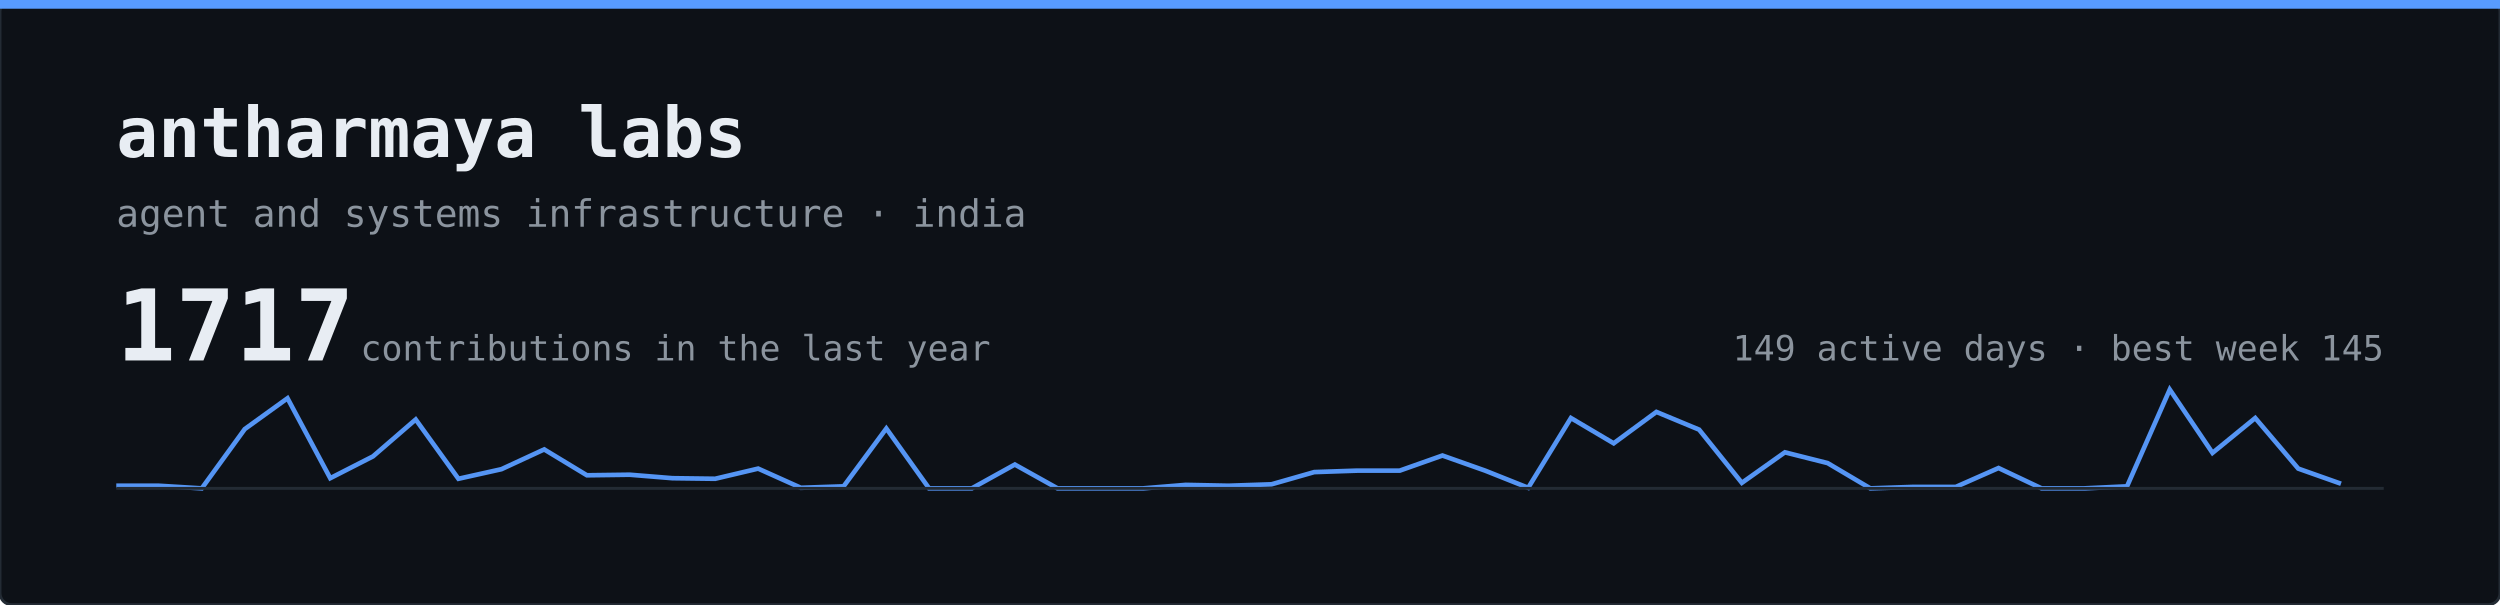
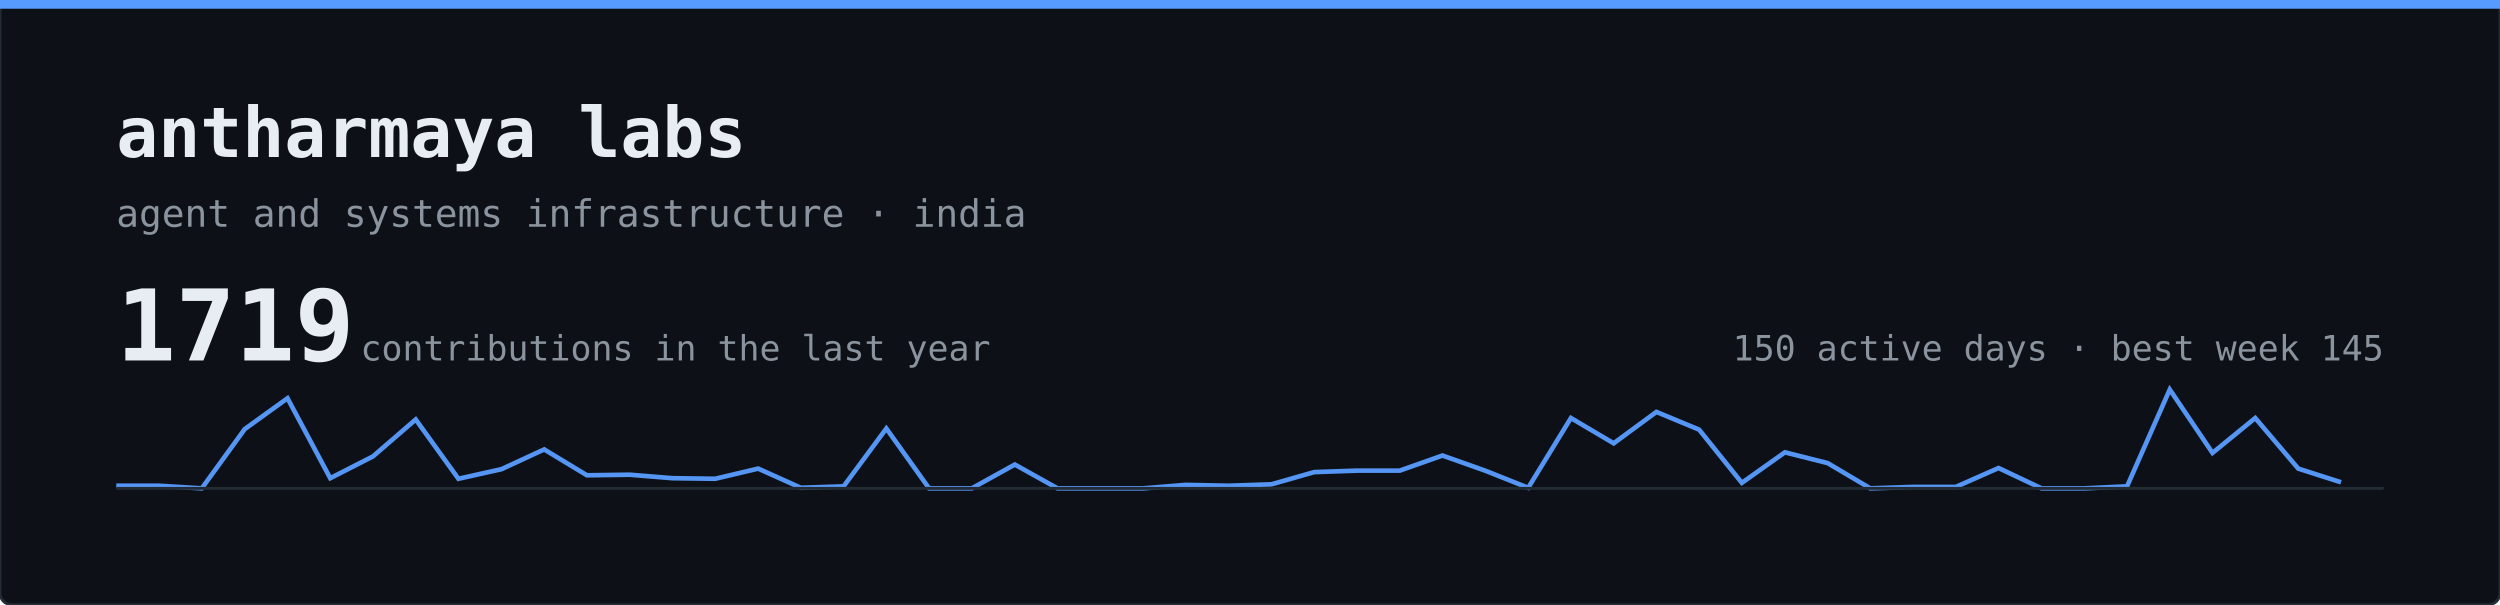
- <svg xmlns="http://www.w3.org/2000/svg" width="860" height="208" viewBox="0 0 860 208" role="img" aria-label="antharmaya labs. 1717 contributions in the last year.">
+ <svg xmlns="http://www.w3.org/2000/svg" width="860" height="208" viewBox="0 0 860 208" role="img" aria-label="antharmaya labs. 1719 contributions in the last year.">
  <rect width="860" height="208" rx="4" fill="#0d1117" stroke="#232b34" stroke-width="1" />
  <rect width="860" height="3" fill="#589bff" />
  <text x="40" y="54" font-family="ui-monospace,SFMono-Regular,'SF Mono','JetBrains Mono',Menlo,Consolas,'DejaVu Sans Mono',monospace" font-size="24" font-weight="700" fill="#e8edf3">antharmaya labs</text>
  <text x="40" y="78" font-family="ui-monospace,SFMono-Regular,'SF Mono','JetBrains Mono',Menlo,Consolas,'DejaVu Sans Mono',monospace" font-size="13" fill="#8b949e">agent and systems infrastructure · india</text>
-   <text x="40" y="124" font-family="ui-monospace,SFMono-Regular,'SF Mono','JetBrains Mono',Menlo,Consolas,'DejaVu Sans Mono',monospace" font-size="34" font-weight="700" fill="#e8edf3">1717</text>
+   <text x="40" y="124" font-family="ui-monospace,SFMono-Regular,'SF Mono','JetBrains Mono',Menlo,Consolas,'DejaVu Sans Mono',monospace" font-size="34" font-weight="700" fill="#e8edf3">1719</text>
  <text x="124" y="124" font-family="ui-monospace,SFMono-Regular,'SF Mono','JetBrains Mono',Menlo,Consolas,'DejaVu Sans Mono',monospace" font-size="12" fill="#8b949e">contributions in the last year</text>
-   <text x="820" y="124" font-family="ui-monospace,SFMono-Regular,'SF Mono','JetBrains Mono',Menlo,Consolas,'DejaVu Sans Mono',monospace" font-size="12" fill="#8b949e" text-anchor="end">149 active days  ·  best week 145</text>
-   <polyline points="40.0,167.1 54.7,167.1 69.4,168.0 84.2,147.6 98.9,137.0 113.6,164.5 128.3,157.0 143.0,144.3 157.7,164.7 172.5,161.4 187.2,154.6 201.9,163.5 216.6,163.3 231.3,164.5 246.0,164.7 260.8,161.2 275.5,167.8 290.2,167.3 304.9,147.4 319.6,168.0 334.3,168.0 349.1,159.8 363.8,168.0 378.5,168.0 393.2,168.0 407.9,166.8 422.6,167.1 437.4,166.6 452.1,162.4 466.8,161.9 481.5,161.9 496.2,156.7 510.9,161.9 525.7,167.8 540.4,143.8 555.1,152.5 569.8,141.7 584.5,147.8 599.2,166.1 614.0,155.6 628.7,159.3 643.4,168.0 658.1,167.5 672.8,167.5 687.5,161.0 702.3,168.0 717.0,168.0 731.7,167.3 746.4,134.0 761.1,155.8 775.8,143.8 790.6,161.2 805.3,166.4" fill="none" stroke="#589bff" stroke-width="1.6" opacity="0.95" />
+   <text x="820" y="124" font-family="ui-monospace,SFMono-Regular,'SF Mono','JetBrains Mono',Menlo,Consolas,'DejaVu Sans Mono',monospace" font-size="12" fill="#8b949e" text-anchor="end">150 active days  ·  best week 145</text>
+   <polyline points="40.0,167.1 54.7,167.1 69.4,168.0 84.2,147.6 98.9,137.0 113.6,164.5 128.3,157.0 143.0,144.3 157.7,164.7 172.5,161.4 187.2,154.6 201.9,163.5 216.6,163.3 231.3,164.5 246.0,164.7 260.8,161.2 275.5,167.8 290.2,167.3 304.9,147.4 319.6,168.0 334.3,168.0 349.1,159.8 363.8,168.0 378.5,168.0 393.2,168.0 407.9,166.8 422.6,167.1 437.4,166.6 452.1,162.4 466.8,161.9 481.5,161.9 496.2,156.7 510.9,161.9 525.7,167.8 540.4,143.8 555.1,152.5 569.8,141.7 584.5,147.8 599.2,166.1 614.0,155.6 628.7,159.3 643.4,168.0 658.1,167.5 672.8,167.5 687.5,161.0 702.3,168.0 717.0,168.0 731.7,167.3 746.4,134.0 761.1,155.8 775.8,143.8 790.6,161.2 805.3,165.9" fill="none" stroke="#589bff" stroke-width="1.6" opacity="0.95" />
  <line x1="40" y1="168" x2="820" y2="168" stroke="#232b34" stroke-width="1" />
</svg>
